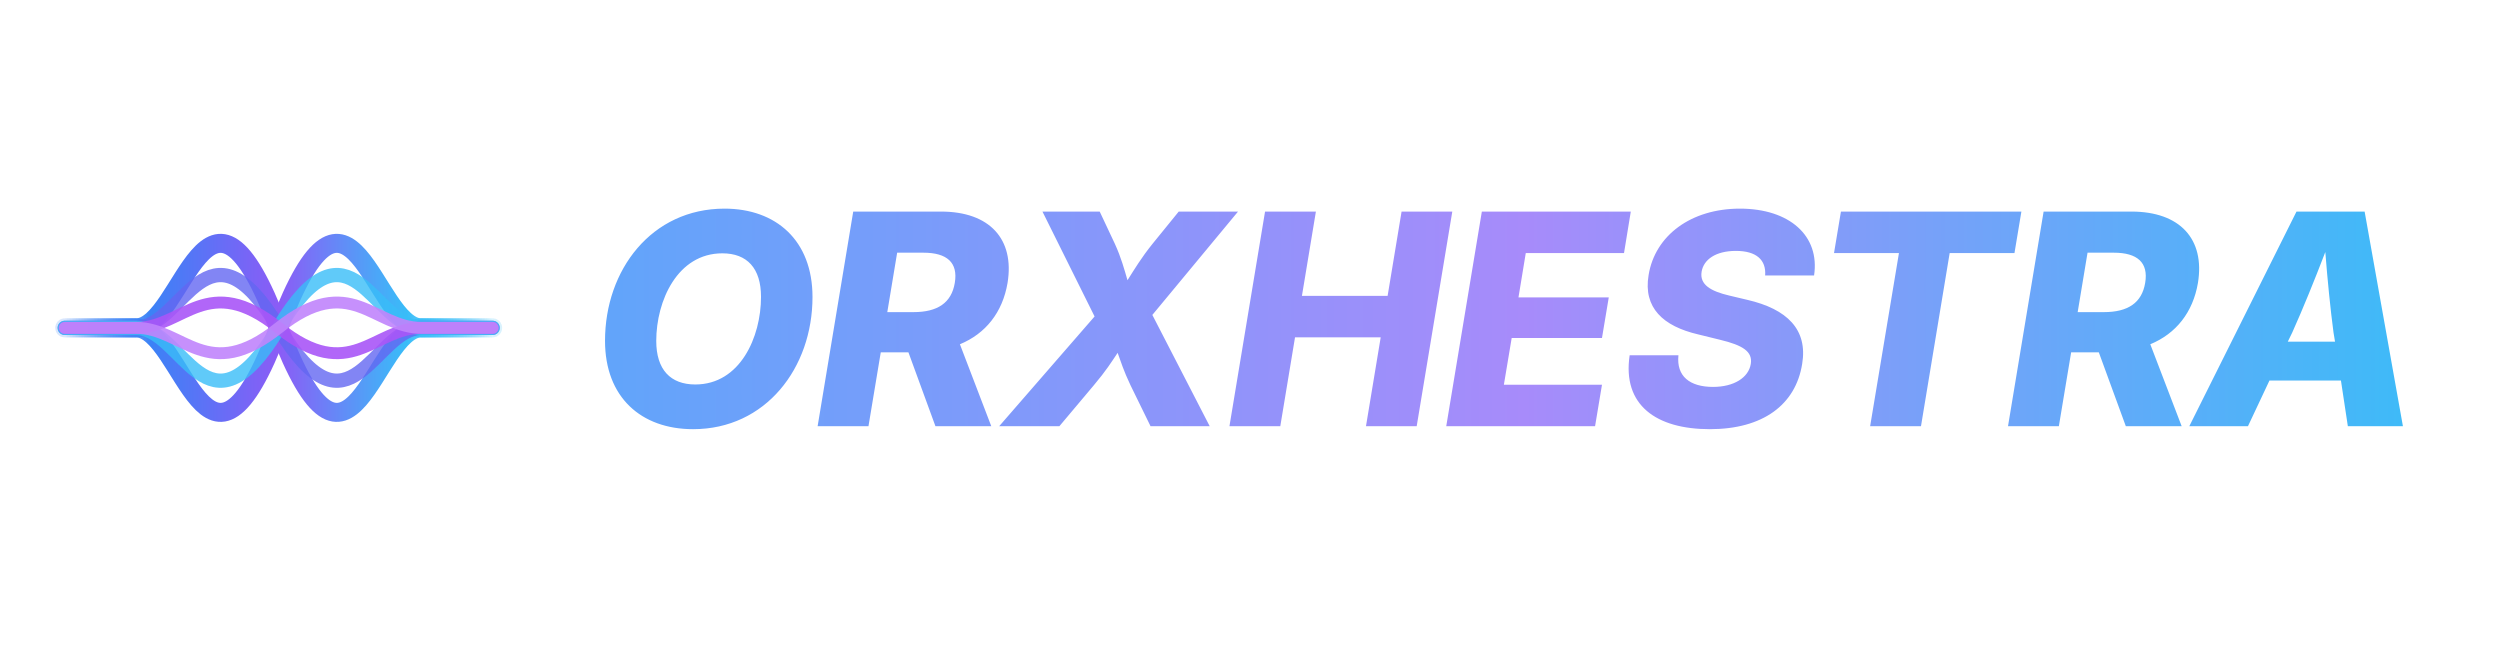
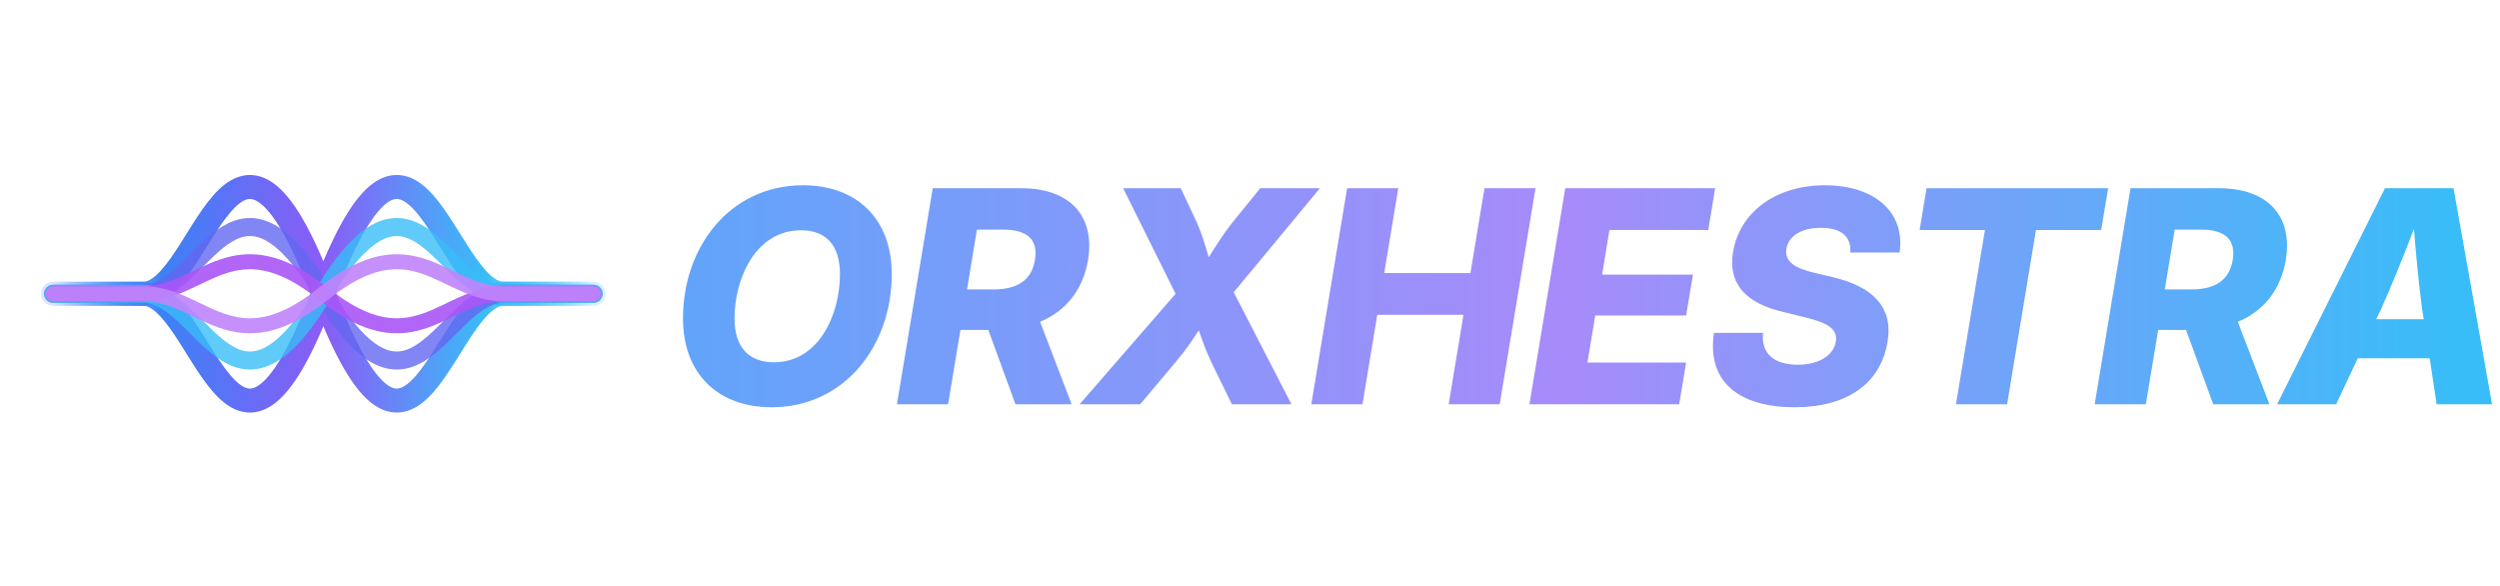
- <svg xmlns="http://www.w3.org/2000/svg" viewBox="0 0 305 80" fill="none">
+ <svg xmlns="http://www.w3.org/2000/svg" viewBox="0 0 303 71" fill="none">
  <defs>
    <linearGradient id="waveFade" x1="0" y1="0" x2="1" y2="0">
      <stop offset="0%" stop-color="#3b82f6" stop-opacity="0.1" />
      <stop offset="20%" stop-color="#3b82f6" stop-opacity="1" />
      <stop offset="50%" stop-color="#8b5cf6" stop-opacity="1" />
      <stop offset="80%" stop-color="#38bdf8" stop-opacity="1" />
      <stop offset="100%" stop-color="#38bdf8" stop-opacity="0.1" />
    </linearGradient>
-     <linearGradient id="textGrad" x1="72" y1="0" x2="300" y2="0" gradientUnits="userSpaceOnUse">
+     <linearGradient id="textGrad" x1="81" y1="0" x2="298" y2="0" gradientUnits="userSpaceOnUse">
      <stop offset="0%" stop-color="#60a5fa" />
      <stop offset="50%" stop-color="#a78bfa" />
      <stop offset="100%" stop-color="#38bdf8" />
    </linearGradient>
  </defs>
-   <g transform="translate(5, 11) scale(0.58)">
+   <g transform="translate(2.8, -0.8) scale(0.7281)">
    <path d="M 5 50 L 20 50 C 30 50, 35 10, 50 50 C 65 90, 70 50, 80 50 L 95 50" stroke="url(#waveFade)" stroke-width="4" stroke-linecap="round" />
    <path d="M 5 50 L 20 50 C 30 50, 35 90, 50 50 C 65 10, 70 50, 80 50 L 95 50" stroke="url(#waveFade)" stroke-width="4" stroke-linecap="round" />
    <path d="M 5 50 L 20 50 C 30 50, 35 25, 50 50 C 65 75, 70 50, 80 50 L 95 50" stroke="#6366F1" stroke-width="3" stroke-linecap="round" opacity="0.8" />
    <path d="M 5 50 L 20 50 C 30 50, 35 75, 50 50 C 65 25, 70 50, 80 50 L 95 50" stroke="#38BDF8" stroke-width="3" stroke-linecap="round" opacity="0.8" />
    <path d="M 5 50 L 20 50 C 30 50, 35 38, 50 50 C 65 62, 70 50, 80 50 L 95 50" stroke="#A855F7" stroke-width="2.5" stroke-linecap="round" opacity="0.9" />
    <path d="M 5 50 L 20 50 C 30 50, 35 62, 50 50 C 65 38, 70 50, 80 50 L 95 50" stroke="#C084FC" stroke-width="2.5" stroke-linecap="round" opacity="0.9" />
  </g>
-   <text x="72" y="52" font-family="Inter, -apple-system, BlinkMacSystemFont, 'Segoe UI', Helvetica, Arial, sans-serif" font-weight="800" font-size="36" font-style="italic" fill="url(#textGrad)" letter-spacing="-0.5">ORXHESTRA</text>
+   <text x="81" y="49" font-family="Inter, -apple-system, BlinkMacSystemFont, 'Segoe UI', Helvetica, Arial, sans-serif" font-weight="800" font-size="36" font-style="italic" fill="url(#textGrad)" letter-spacing="-0.5">ORXHESTRA</text>
</svg>
